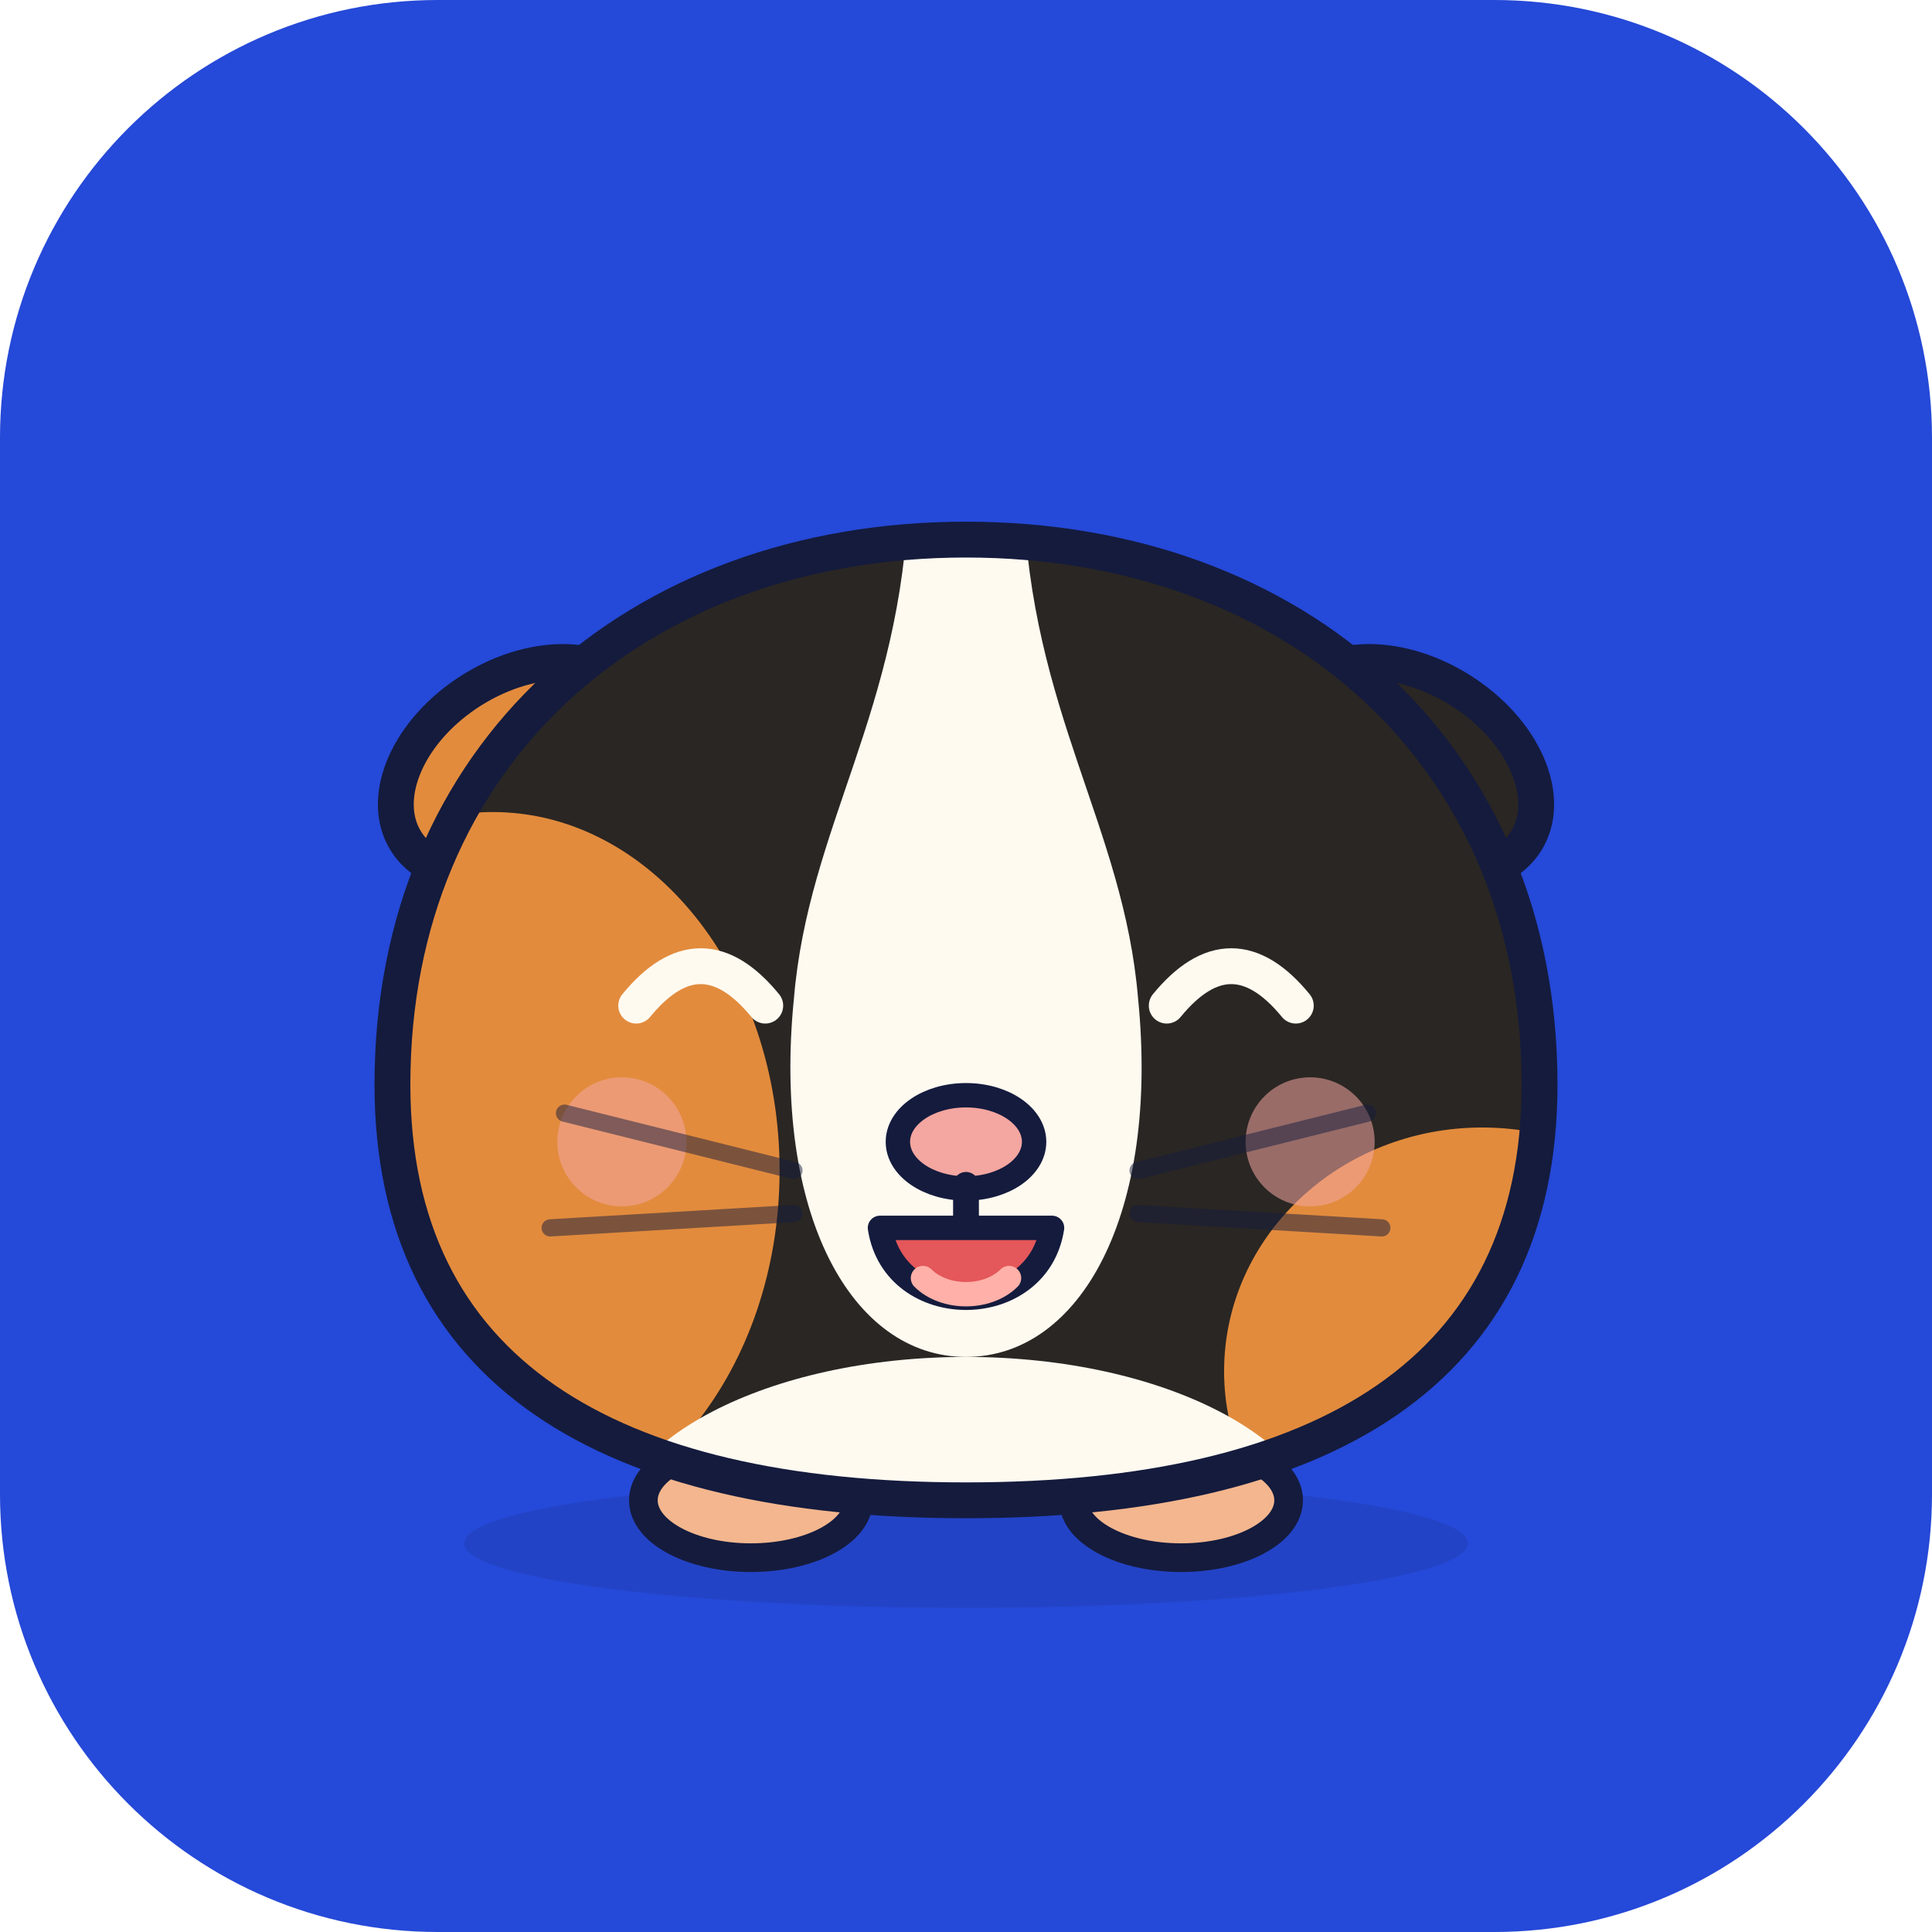
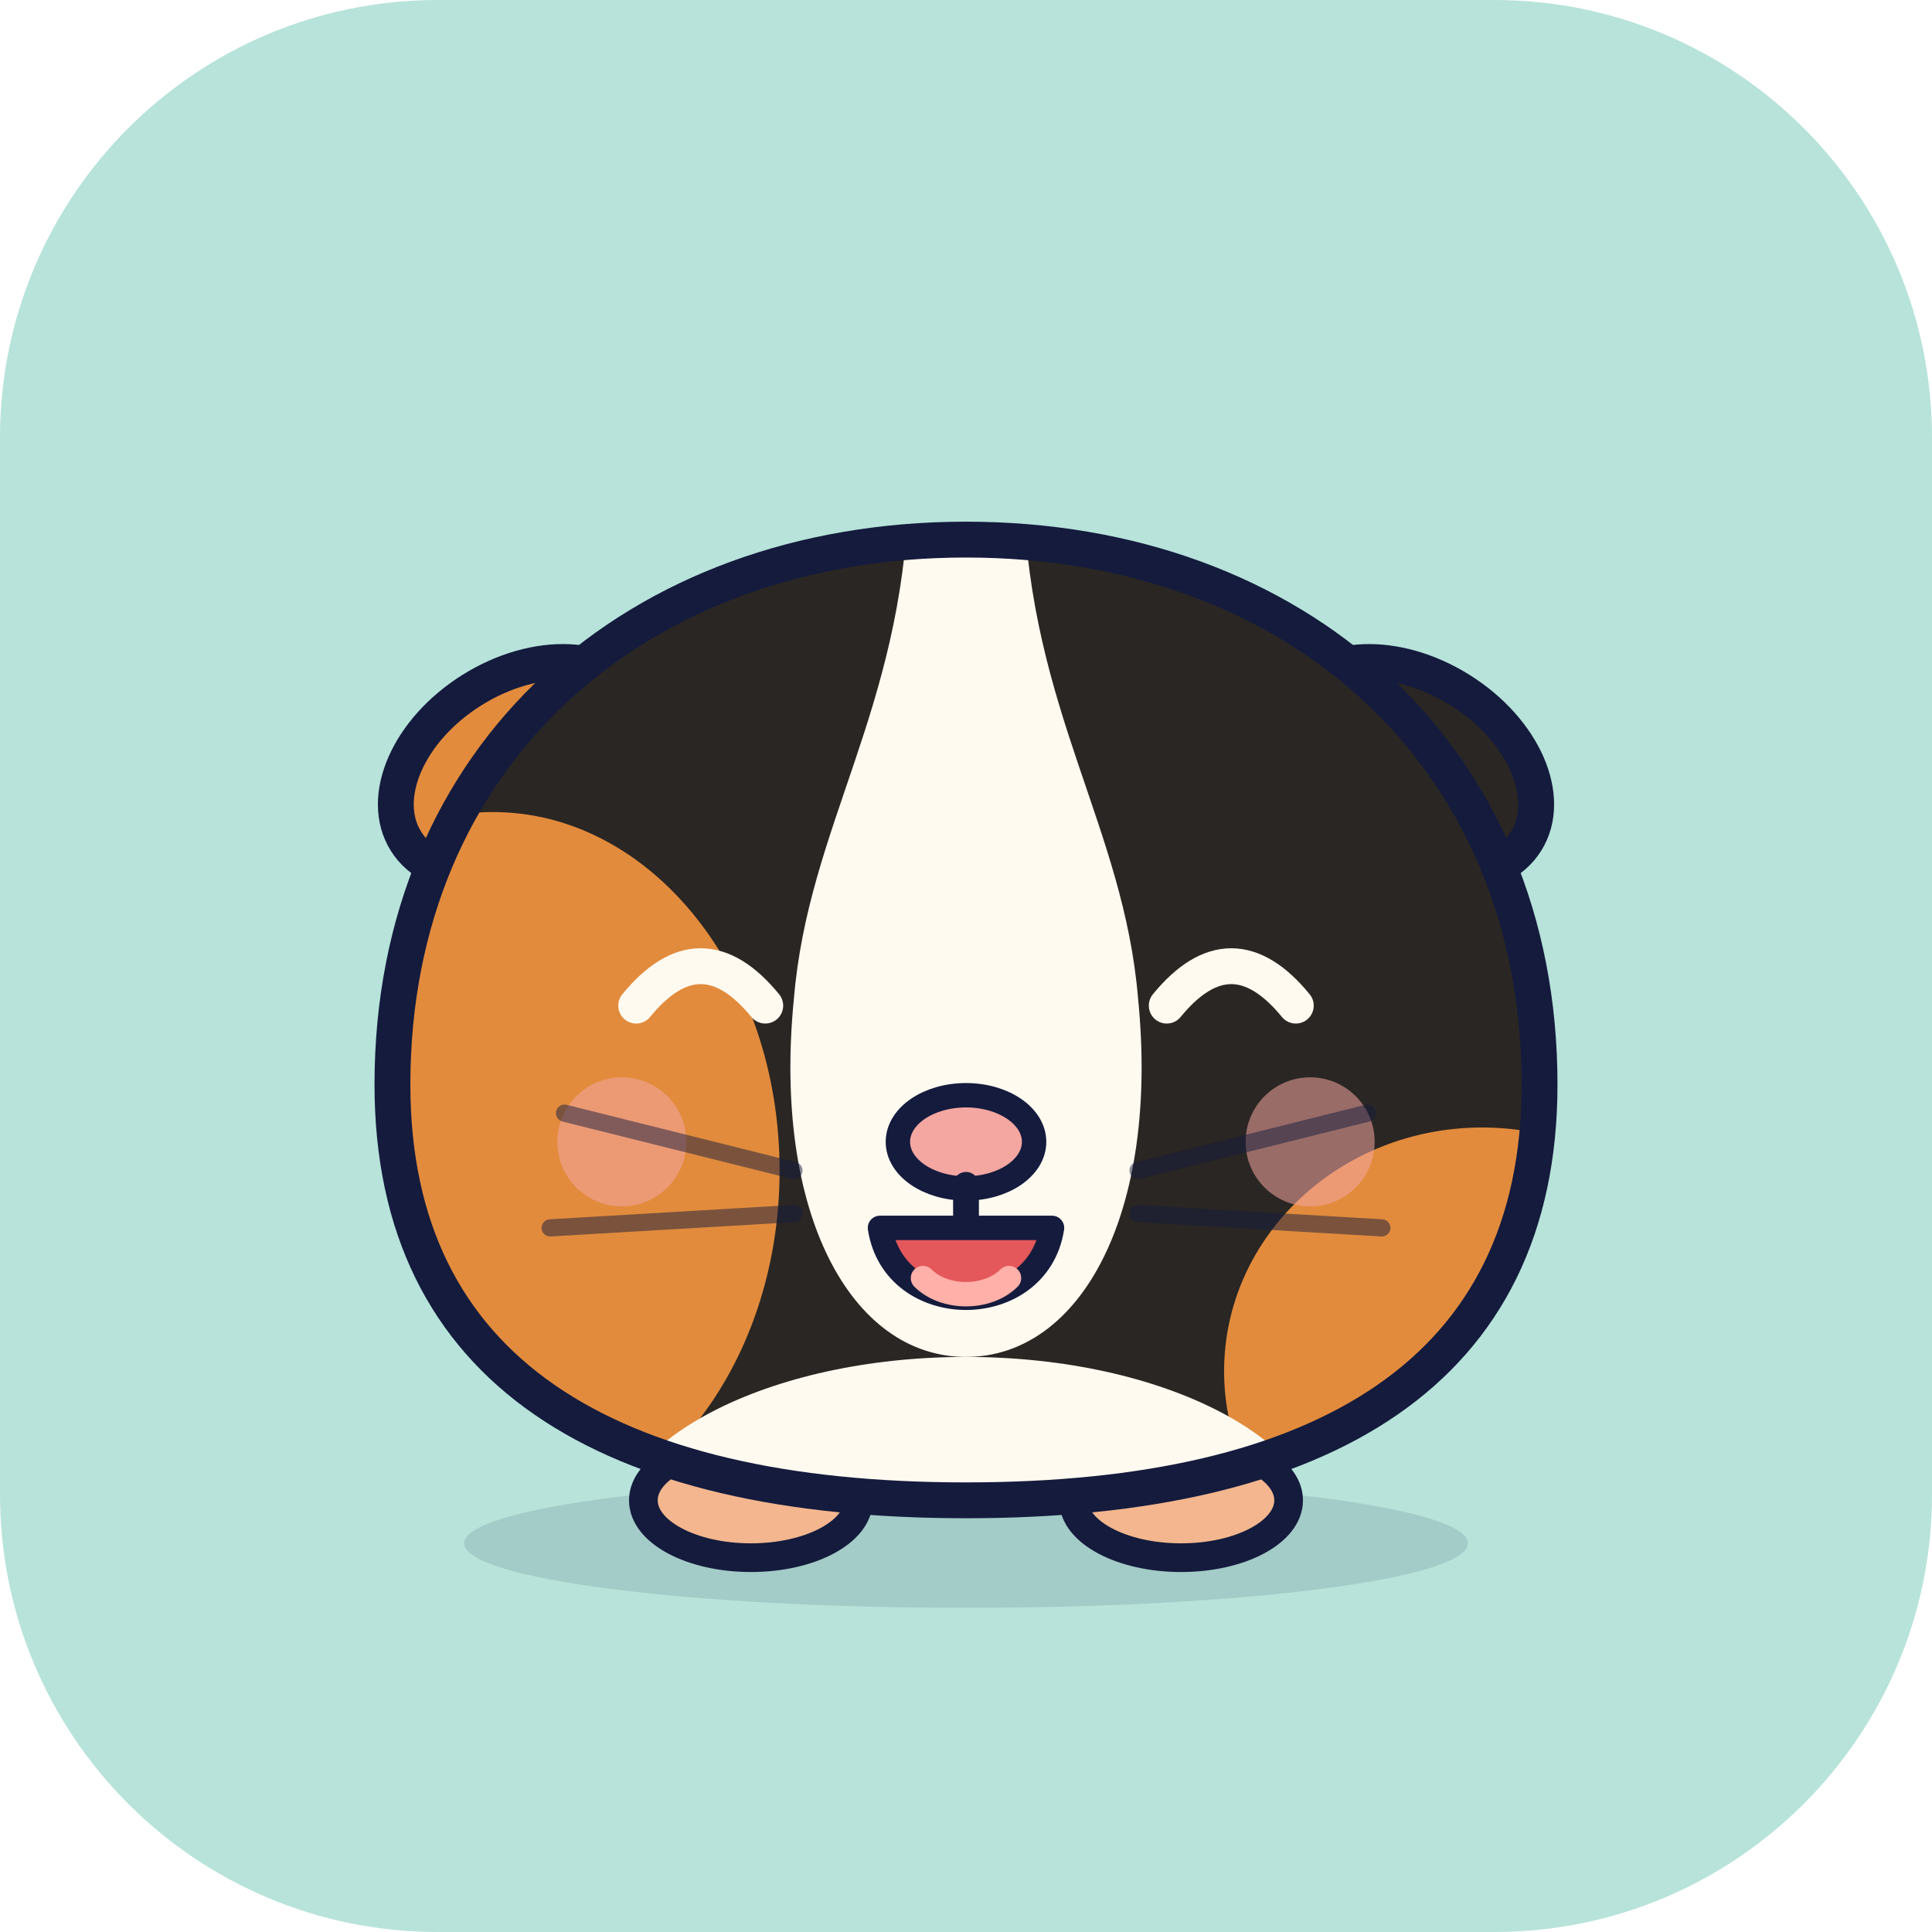
<svg xmlns="http://www.w3.org/2000/svg" viewBox="0 0 512 512">
-   <rect width="512" height="512" rx="116" fill="#2549D8" />
+   <rect width="512" height="512" rx="116" fill="#B7E3DA" />
  <g transform="translate(66 86) scale(1.9)">
    <defs>
      <clipPath id="br1">
        <path d="M100 30c46 0 80 30 80 76 0 40-30 58-80 58s-80-18-80-58c0-46 34-76 80-76Z" />
      </clipPath>
    </defs>
    <g>
      <ellipse cx="100" cy="170" rx="70" ry="9" fill="#141B3D" opacity=".12" />
      <g fill="#F3B68E" stroke="#141B3D" stroke-width="4" stroke-linejoin="round">
        <ellipse cx="70" cy="164" rx="15" ry="8" />
        <ellipse cx="130" cy="164" rx="15" ry="8" />
      </g>
      <ellipse cx="38" cy="62" rx="19" ry="13" transform="rotate(-32 38 62)" fill="#E28B3D" stroke="#141B3D" stroke-width="5" />
      <ellipse cx="162" cy="62" rx="19" ry="13" transform="rotate(32 162 62)" fill="#2A2623" stroke="#141B3D" stroke-width="5" />
      <g clip-path="url(#br1)">
        <rect x="0" y="0" width="200" height="190" fill="#2A2623" />
        <ellipse cx="34" cy="118" rx="40" ry="50" fill="#E28B3D" />
        <ellipse cx="172" cy="146" rx="36" ry="34" fill="#E28B3D" />
        <path d="M92 24c-1 30-14 46-16 70-3 30 8 50 24 50s27-20 24-50c-2-24-15-40-16-70Z" fill="#FFFAF0" />
        <ellipse cx="100" cy="170" rx="50" ry="26" fill="#FFFAF0" />
      </g>
      <path d="M100 30c46 0 80 30 80 76 0 40-30 58-80 58s-80-18-80-58c0-46 34-76 80-76Z" fill="none" stroke="#141B3D" stroke-width="5" stroke-linejoin="round" />
      <g opacity=".55" fill="#F4A6A0">
        <circle cx="52" cy="114" r="9" />
        <circle cx="148" cy="114" r="9" />
      </g>
      <g fill="none" stroke="#FFFAF0" stroke-width="5" stroke-linecap="round">
        <path d="M54 95q9-11 18 0" />
        <path d="M128 95q9-11 18 0" />
      </g>
      <ellipse cx="100" cy="114" rx="9.5" ry="6.5" fill="#F4A6A0" stroke="#141B3D" stroke-width="3.4" />
      <g>
        <path d="M100 120v5" fill="none" stroke="#141B3D" stroke-width="3.6" stroke-linecap="round" stroke-linejoin="round" />
        <path d="M88 126c2 13 22 13 24 0Z" fill="#E4575A" stroke="#141B3D" stroke-width="3.4" stroke-linejoin="round" />
        <path d="M94 133c3 3 9 3 12 0" fill="none" stroke="#FFB0A8" stroke-width="3.4" stroke-linecap="round" />
      </g>
      <g fill="none" stroke="#141B3D" stroke-width="2.4" stroke-linecap="round" opacity=".5">
        <path d="M76 118 44 110M76 124l-34 2M124 118l32-8M124 124l34 2" />
      </g>
    </g>
  </g>
</svg>
